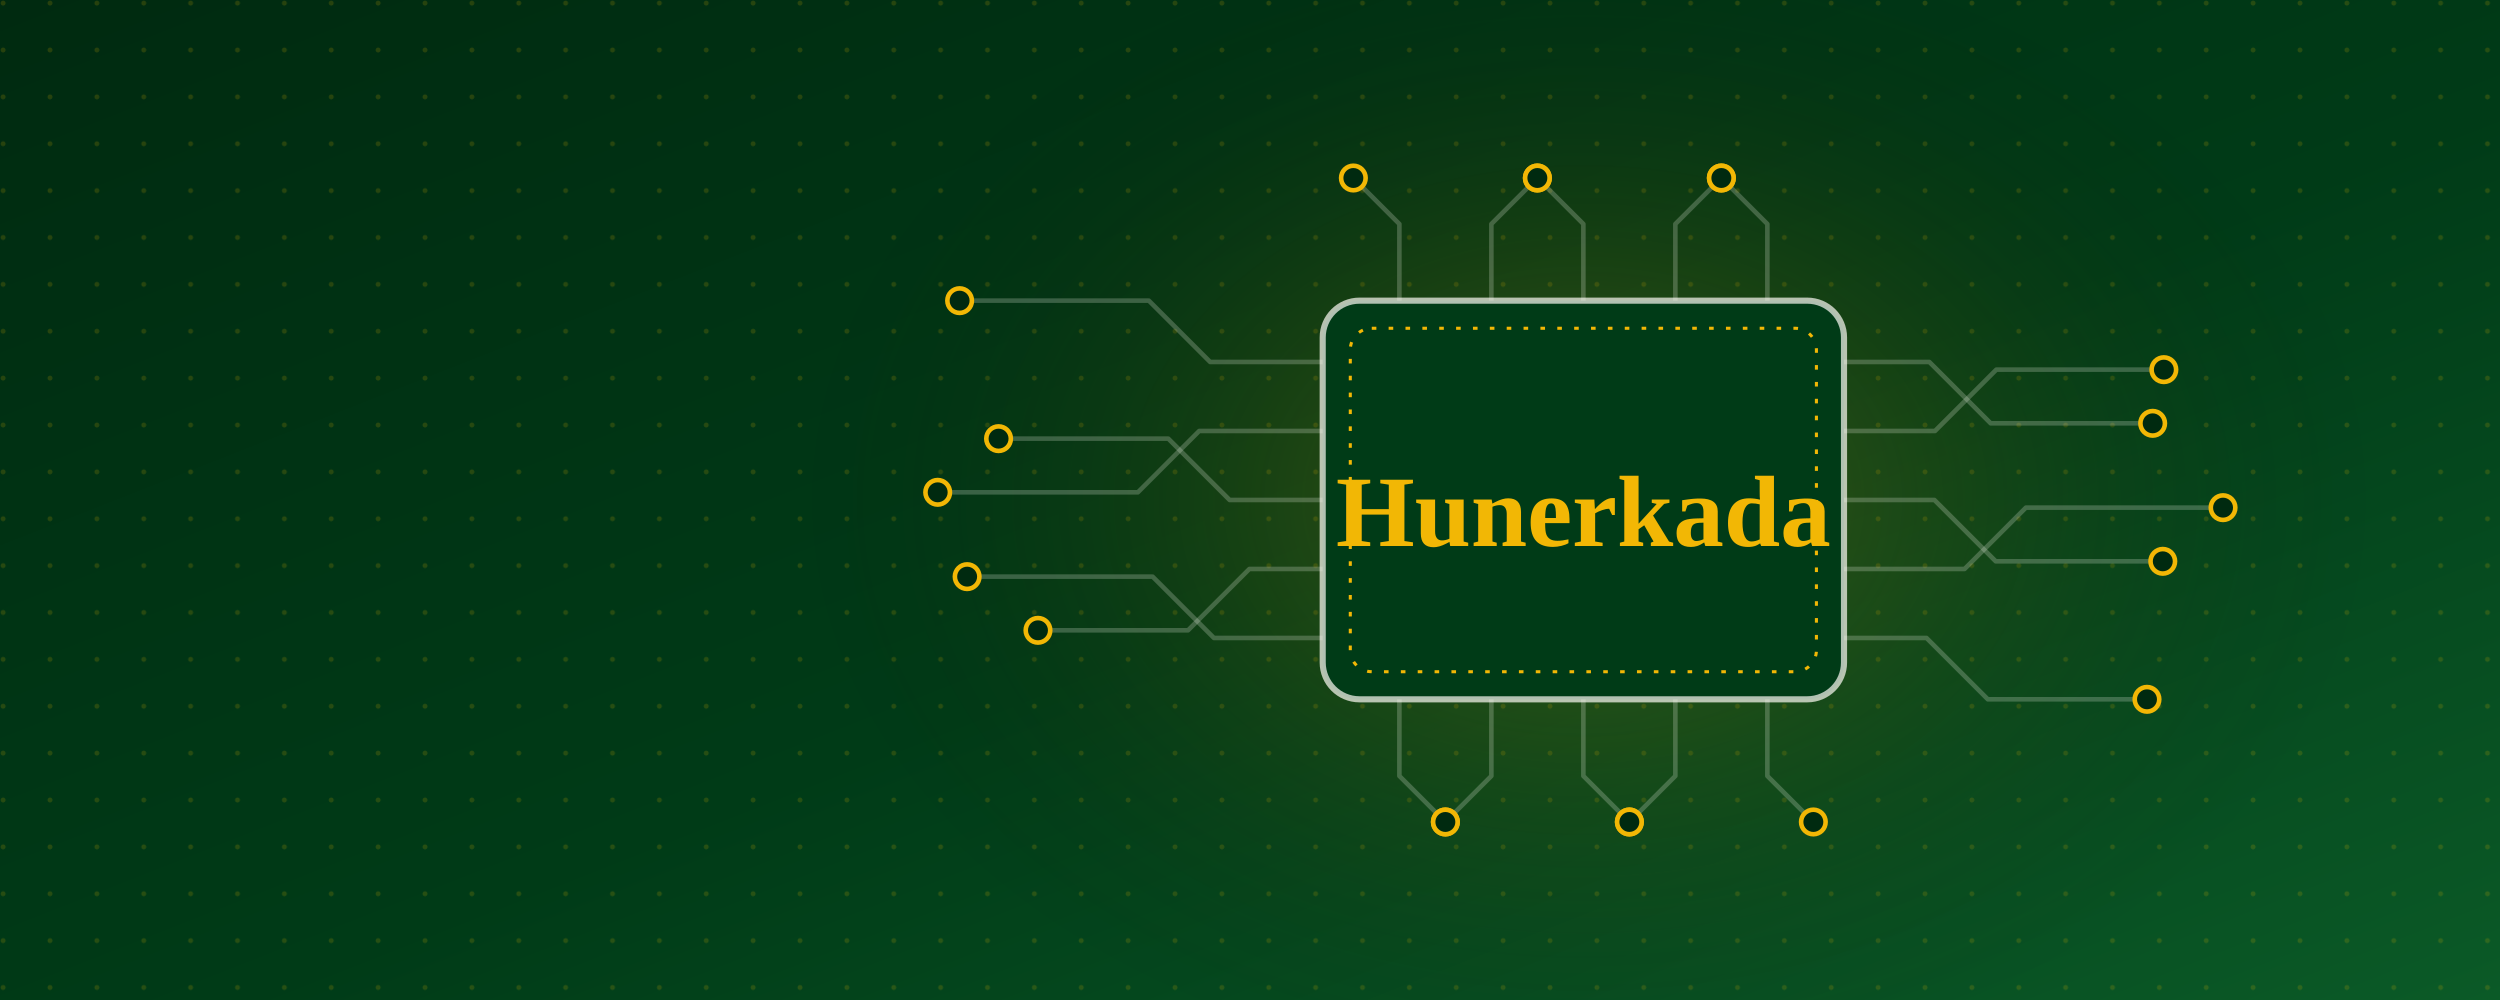
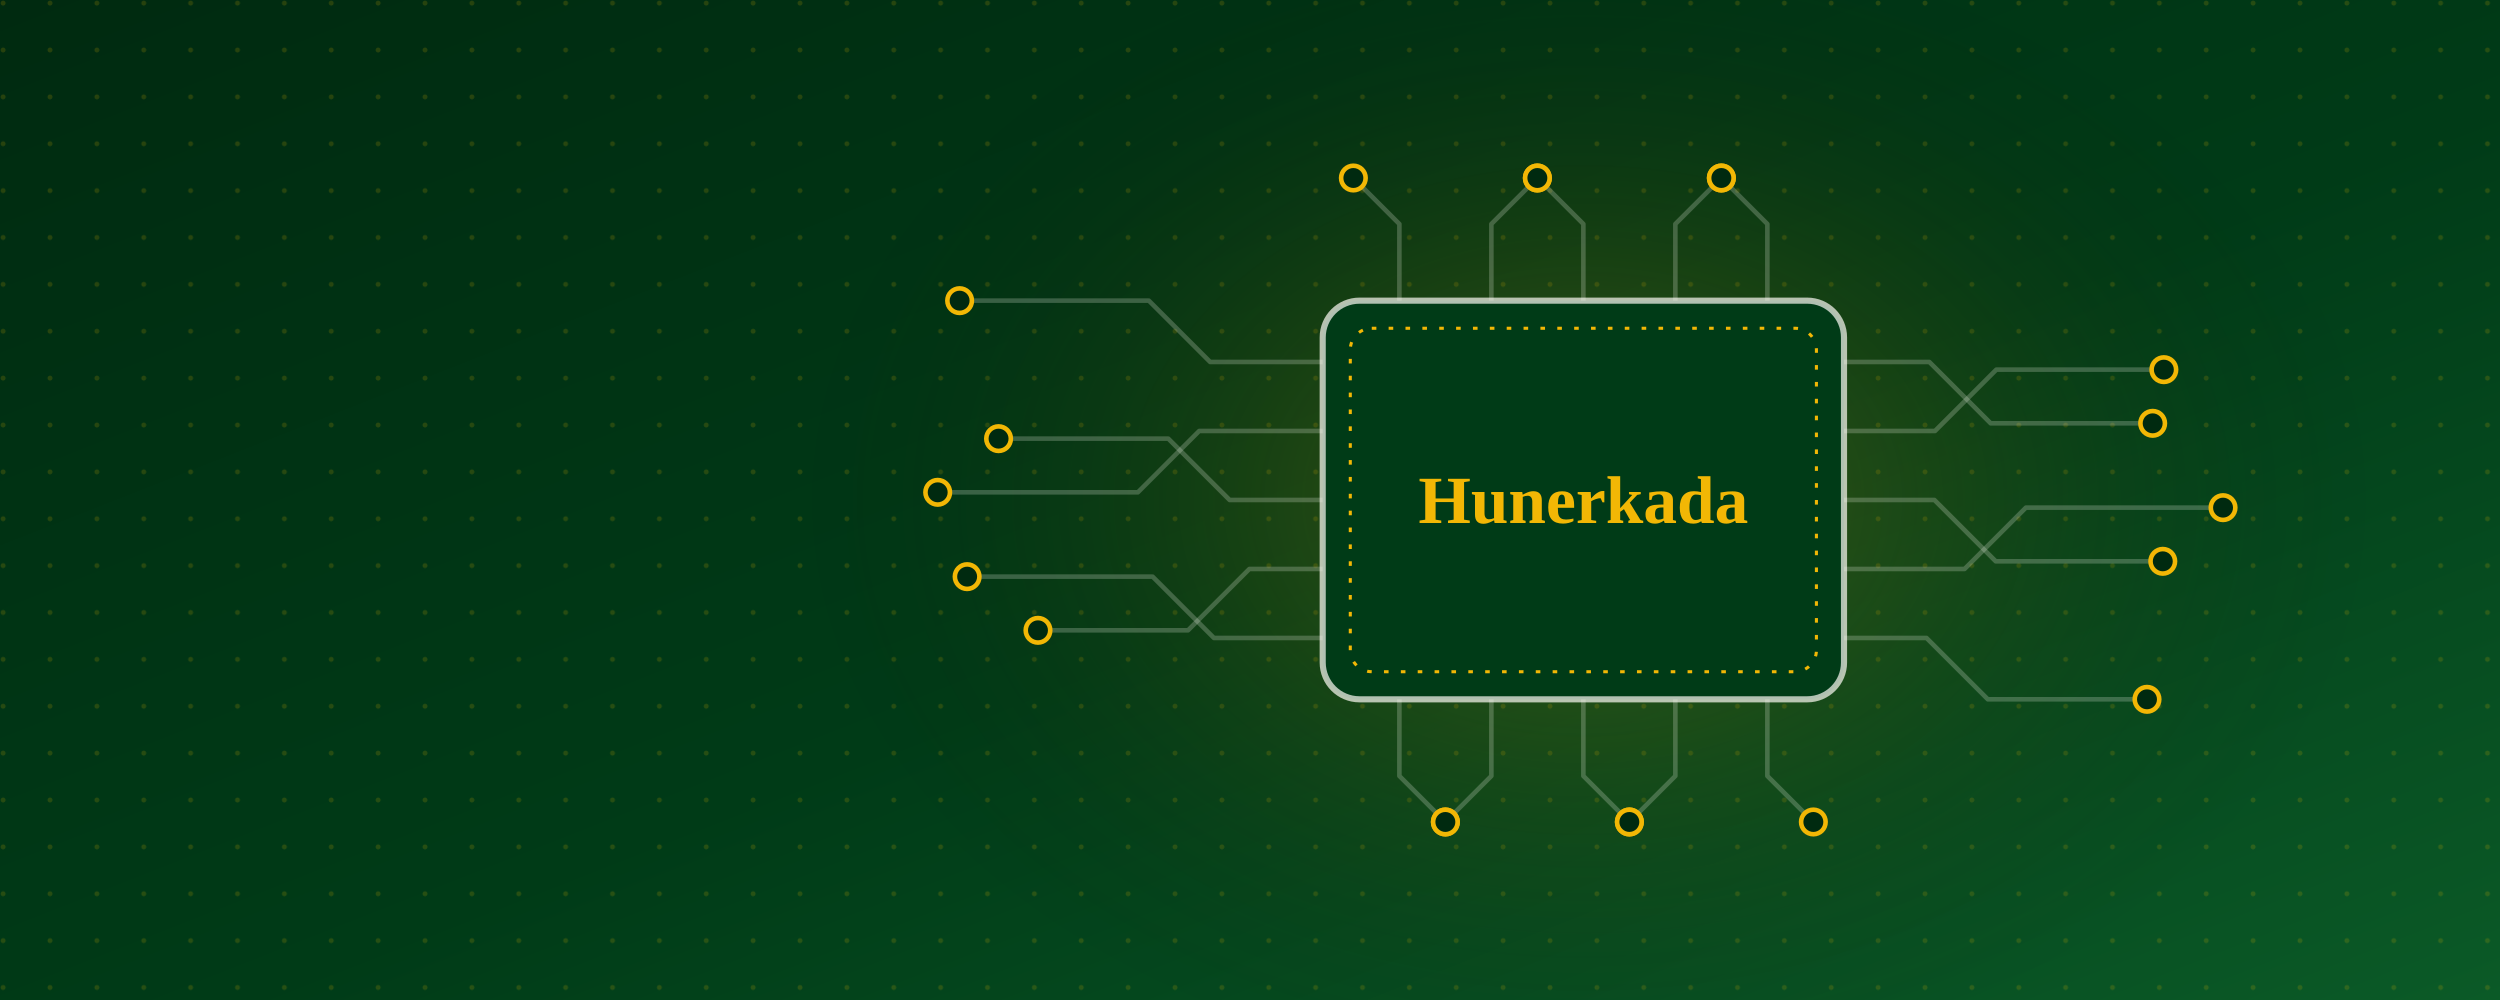
<svg xmlns="http://www.w3.org/2000/svg" viewBox="0 0 1600 640" width="1600" height="640" role="img" aria-hidden="true" focusable="false">
  <defs>
    <linearGradient id="bgo10" x1="0" y1="0" x2="1" y2="1">
      <stop offset="0" stop-color="#002a10" />
      <stop offset="0.55" stop-color="#003b17" />
      <stop offset="1" stop-color="#0b5a27" />
    </linearGradient>
    <radialGradient id="glo10" cx="50%" cy="50%" r="50%">
      <stop offset="0" stop-color="rgba(242,183,5,0.28)" />
      <stop offset="1" stop-color="rgba(0,0,0,0)" />
    </radialGradient>
    <pattern id="dto10" width="30" height="30" patternUnits="userSpaceOnUse">
      <circle cx="2" cy="2" r="1.6" fill="rgba(242,183,5,0.16)" />
    </pattern>
  </defs>
  <rect width="1600" height="640" fill="url(#bgo10)" />
  <rect width="1600" height="640" fill="url(#dto10)" />
  <ellipse cx="1013.3" cy="320" rx="510.3" ry="372.9" fill="url(#glo10)" />
  <g transform="translate(522.7 25.6) scale(0.9813)">
    <polyline points="330,210 256.601,210 216.601,170 93.203,170" fill="none" stroke="rgba(252,250,244,0.22)" stroke-width="3" stroke-linejoin="round" stroke-linecap="round" />
    <circle cx="93.2" cy="170" r="8" fill="#002a10" stroke="#f2b705" stroke-width="3" />
    <polyline points="670,210 725.656,210 765.656,250 871.312,250" fill="none" stroke="rgba(252,250,244,0.22)" stroke-width="3" stroke-linejoin="round" stroke-linecap="round" />
    <circle cx="871.3" cy="250" r="8" fill="#002a10" stroke="#f2b705" stroke-width="3" />
    <polyline points="330,255 249.444,255 209.444,295 78.888,295" fill="none" stroke="rgba(252,250,244,0.22)" stroke-width="3" stroke-linejoin="round" stroke-linecap="round" />
    <circle cx="78.9" cy="295" r="8" fill="#002a10" stroke="#f2b705" stroke-width="3" />
    <polyline points="670,255 729.324,255 769.324,215 878.647,215" fill="none" stroke="rgba(252,250,244,0.22)" stroke-width="3" stroke-linejoin="round" stroke-linecap="round" />
    <circle cx="878.6" cy="215" r="8" fill="#002a10" stroke="#f2b705" stroke-width="3" />
    <polyline points="330,300 269.297,300 229.297,260 118.594,260" fill="none" stroke="rgba(252,250,244,0.22)" stroke-width="3" stroke-linejoin="round" stroke-linecap="round" />
    <circle cx="118.6" cy="260" r="8" fill="#002a10" stroke="#f2b705" stroke-width="3" />
    <polyline points="670,300 728.953,300 768.953,340 877.906,340" fill="none" stroke="rgba(252,250,244,0.22)" stroke-width="3" stroke-linejoin="round" stroke-linecap="round" />
    <circle cx="877.9" cy="340" r="8" fill="#002a10" stroke="#f2b705" stroke-width="3" />
    <polyline points="330,345 282.172,345 242.172,385 144.344,385" fill="none" stroke="rgba(252,250,244,0.22)" stroke-width="3" stroke-linejoin="round" stroke-linecap="round" />
    <circle cx="144.3" cy="385" r="8" fill="#002a10" stroke="#f2b705" stroke-width="3" />
    <polyline points="670,345 748.605,345 788.605,305 917.21,305" fill="none" stroke="rgba(252,250,244,0.22)" stroke-width="3" stroke-linejoin="round" stroke-linecap="round" />
    <circle cx="917.2" cy="305" r="8" fill="#002a10" stroke="#f2b705" stroke-width="3" />
    <polyline points="330,390 259.074,390 219.074,350 98.147,350" fill="none" stroke="rgba(252,250,244,0.22)" stroke-width="3" stroke-linejoin="round" stroke-linecap="round" />
    <circle cx="98.1" cy="350" r="8" fill="#002a10" stroke="#f2b705" stroke-width="3" />
    <polyline points="670,390 723.798,390 763.798,430 867.596,430" fill="none" stroke="rgba(252,250,244,0.22)" stroke-width="3" stroke-linejoin="round" stroke-linecap="round" />
    <circle cx="867.6" cy="430" r="8" fill="#002a10" stroke="#f2b705" stroke-width="3" />
    <polyline points="380,170 380,120 350,90" fill="none" stroke="rgba(252,250,244,0.22)" stroke-width="3" stroke-linejoin="round" stroke-linecap="round" />
    <circle cx="350" cy="90" r="8" fill="#002a10" stroke="#f2b705" stroke-width="3" />
    <polyline points="380,430 380,480 410,510" fill="none" stroke="rgba(252,250,244,0.22)" stroke-width="3" stroke-linejoin="round" stroke-linecap="round" />
    <circle cx="410" cy="510" r="8" fill="#002a10" stroke="#f2b705" stroke-width="3" />
    <polyline points="440,170 440,120 470,90" fill="none" stroke="rgba(252,250,244,0.22)" stroke-width="3" stroke-linejoin="round" stroke-linecap="round" />
    <circle cx="470" cy="90" r="8" fill="#002a10" stroke="#f2b705" stroke-width="3" />
    <polyline points="440,430 440,480 410,510" fill="none" stroke="rgba(252,250,244,0.22)" stroke-width="3" stroke-linejoin="round" stroke-linecap="round" />
    <circle cx="410" cy="510" r="8" fill="#002a10" stroke="#f2b705" stroke-width="3" />
    <polyline points="500,170 500,120 470,90" fill="none" stroke="rgba(252,250,244,0.22)" stroke-width="3" stroke-linejoin="round" stroke-linecap="round" />
    <circle cx="470" cy="90" r="8" fill="#002a10" stroke="#f2b705" stroke-width="3" />
    <polyline points="500,430 500,480 530,510" fill="none" stroke="rgba(252,250,244,0.22)" stroke-width="3" stroke-linejoin="round" stroke-linecap="round" />
    <circle cx="530" cy="510" r="8" fill="#002a10" stroke="#f2b705" stroke-width="3" />
    <polyline points="560,170 560,120 590,90" fill="none" stroke="rgba(252,250,244,0.22)" stroke-width="3" stroke-linejoin="round" stroke-linecap="round" />
    <circle cx="590" cy="90" r="8" fill="#002a10" stroke="#f2b705" stroke-width="3" />
    <polyline points="560,430 560,480 530,510" fill="none" stroke="rgba(252,250,244,0.22)" stroke-width="3" stroke-linejoin="round" stroke-linecap="round" />
    <circle cx="530" cy="510" r="8" fill="#002a10" stroke="#f2b705" stroke-width="3" />
    <polyline points="620,170 620,120 590,90" fill="none" stroke="rgba(252,250,244,0.22)" stroke-width="3" stroke-linejoin="round" stroke-linecap="round" />
    <circle cx="590" cy="90" r="8" fill="#002a10" stroke="#f2b705" stroke-width="3" />
    <polyline points="620,430 620,480 650,510" fill="none" stroke="rgba(252,250,244,0.22)" stroke-width="3" stroke-linejoin="round" stroke-linecap="round" />
    <circle cx="650" cy="510" r="8" fill="#002a10" stroke="#f2b705" stroke-width="3" />
    <rect x="330" y="170" width="340" height="260" rx="24" fill="#003b17" stroke="#fcfaf4" stroke-opacity="0.7" stroke-width="4" />
    <rect x="348" y="188" width="304" height="224" rx="14" fill="none" stroke="#f2b705" stroke-width="2" stroke-dasharray="3 8" />
-     <text x="500" y="330" text-anchor="middle" font-family="Georgia, 'Times New Roman', serif" font-size="66" font-weight="700" fill="#f2b705">Hunerkada</text>
+     <text x="500" y="315" text-anchor="middle" font-family="Georgia, 'Times New Roman', serif" font-size="44" font-weight="700" fill="#f2b705">Hunerkada</text>
  </g>
</svg>
